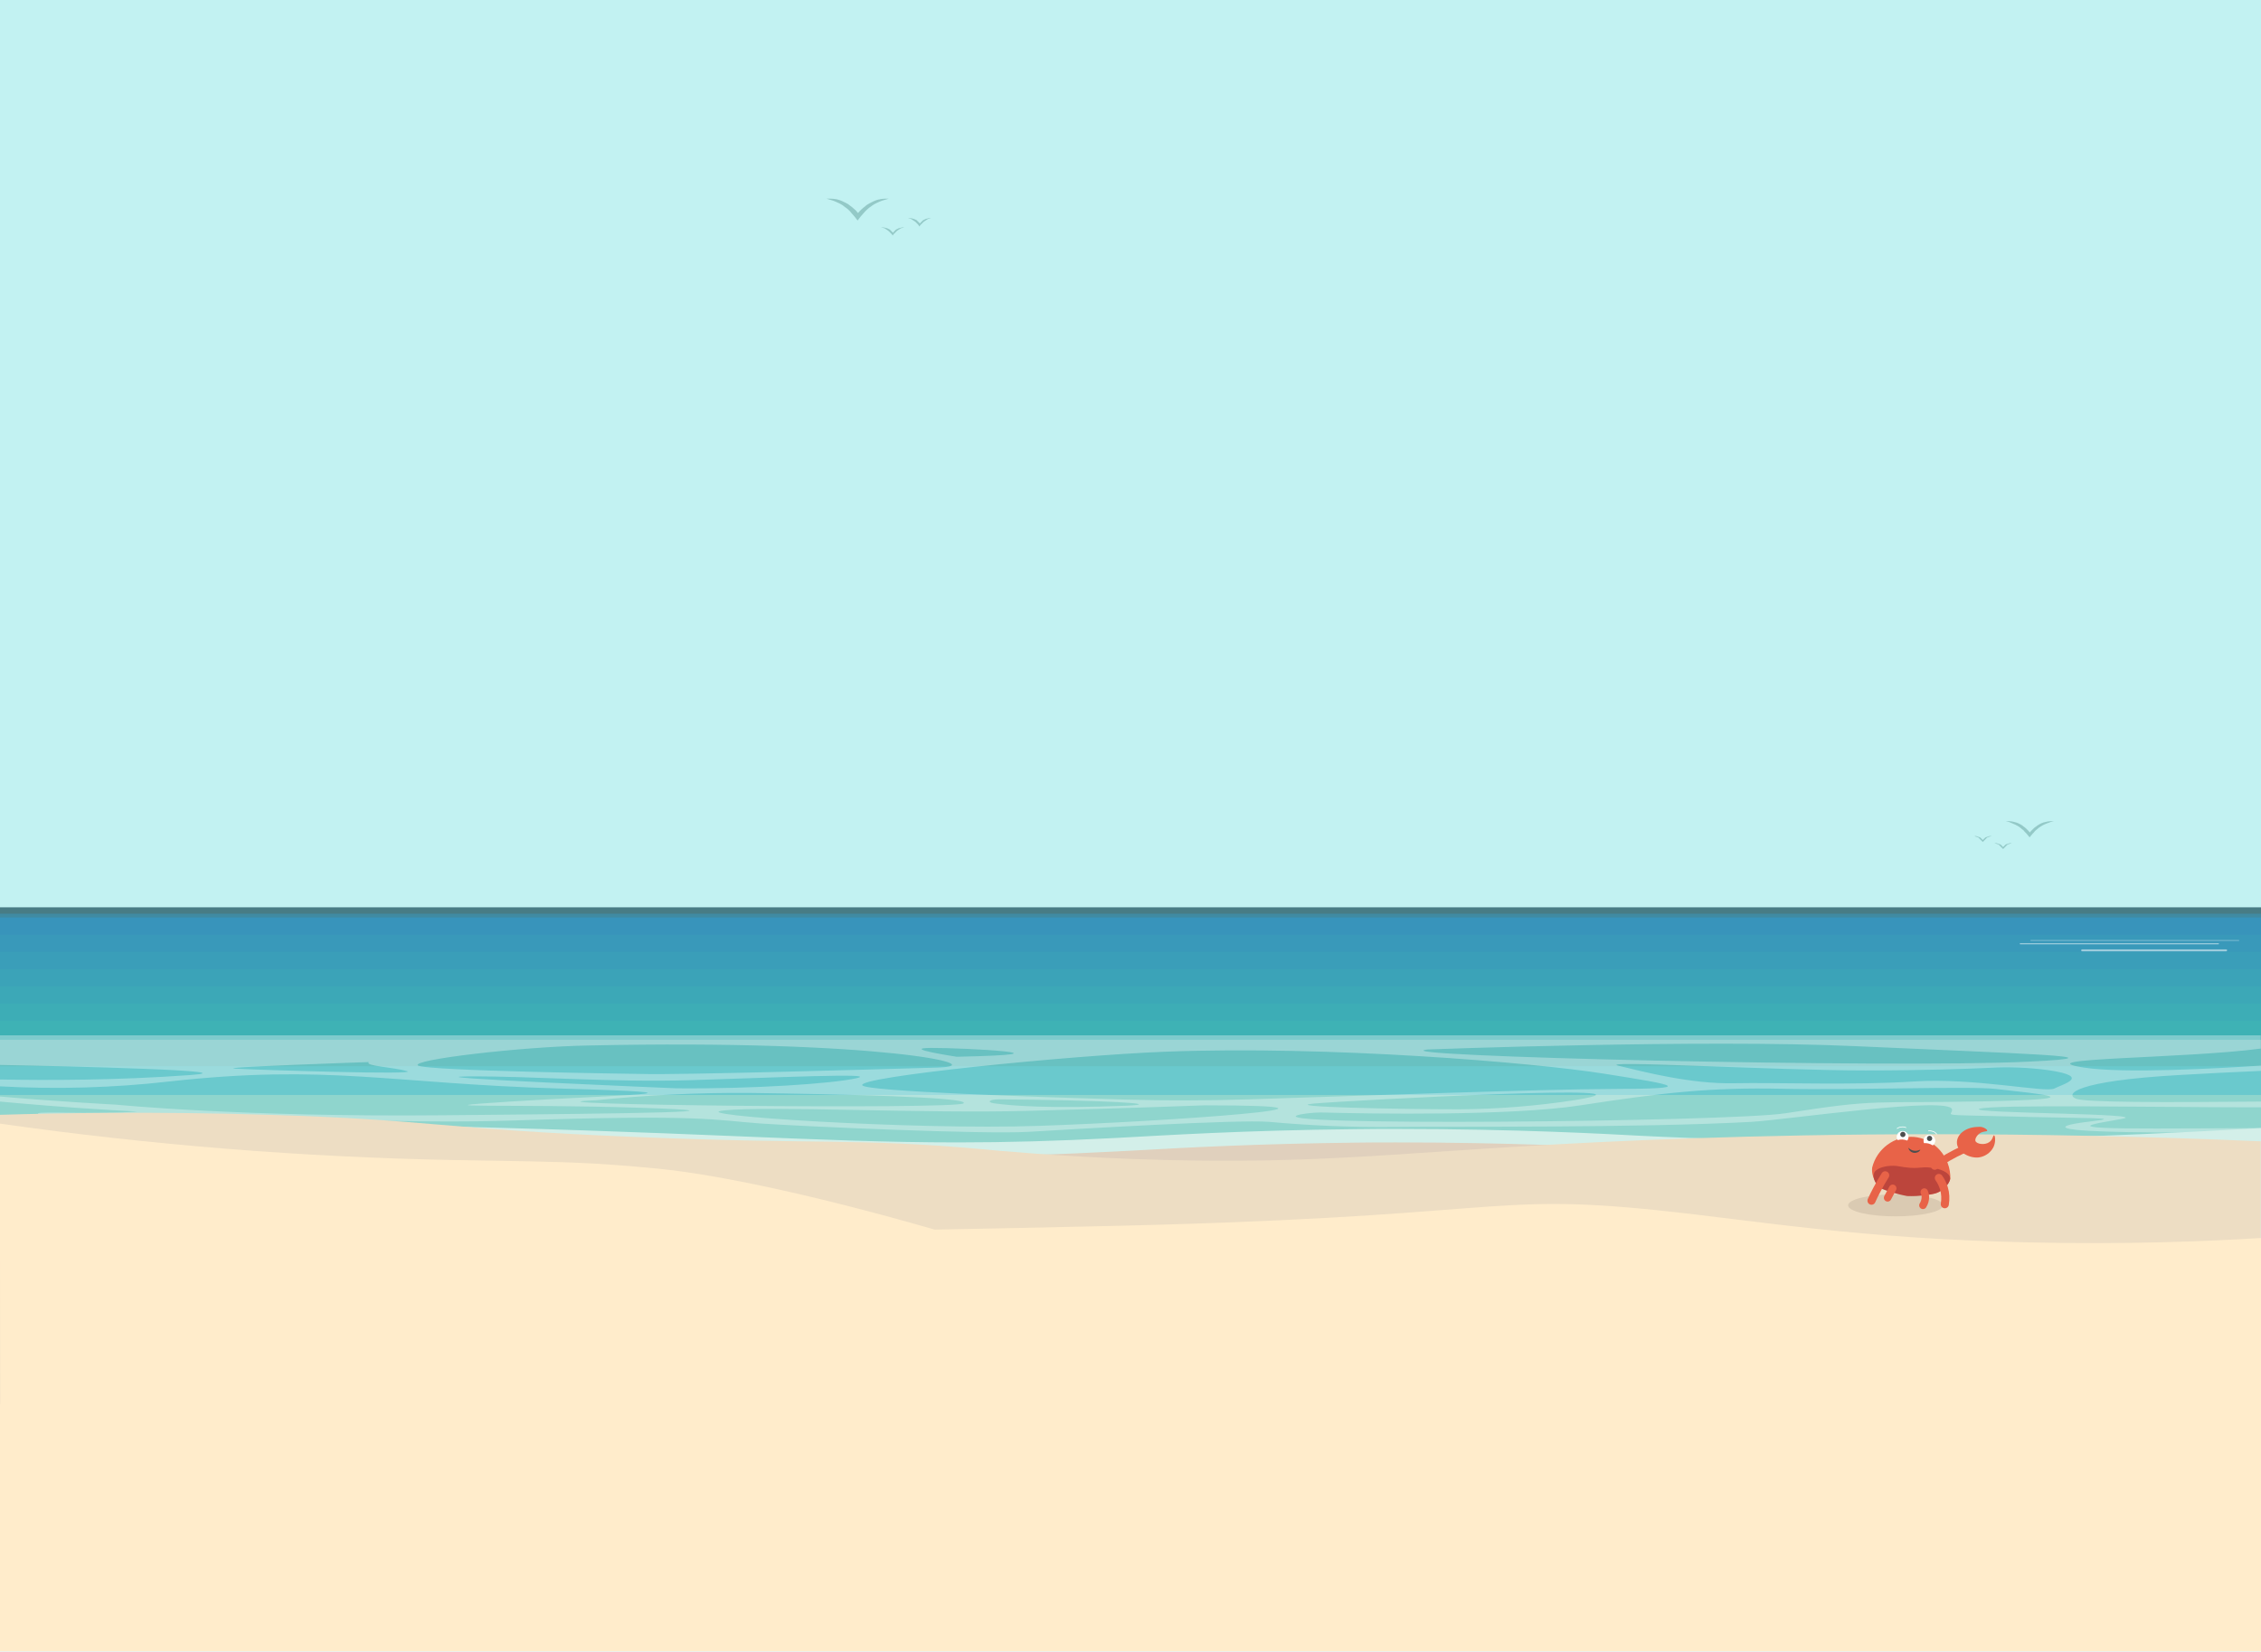
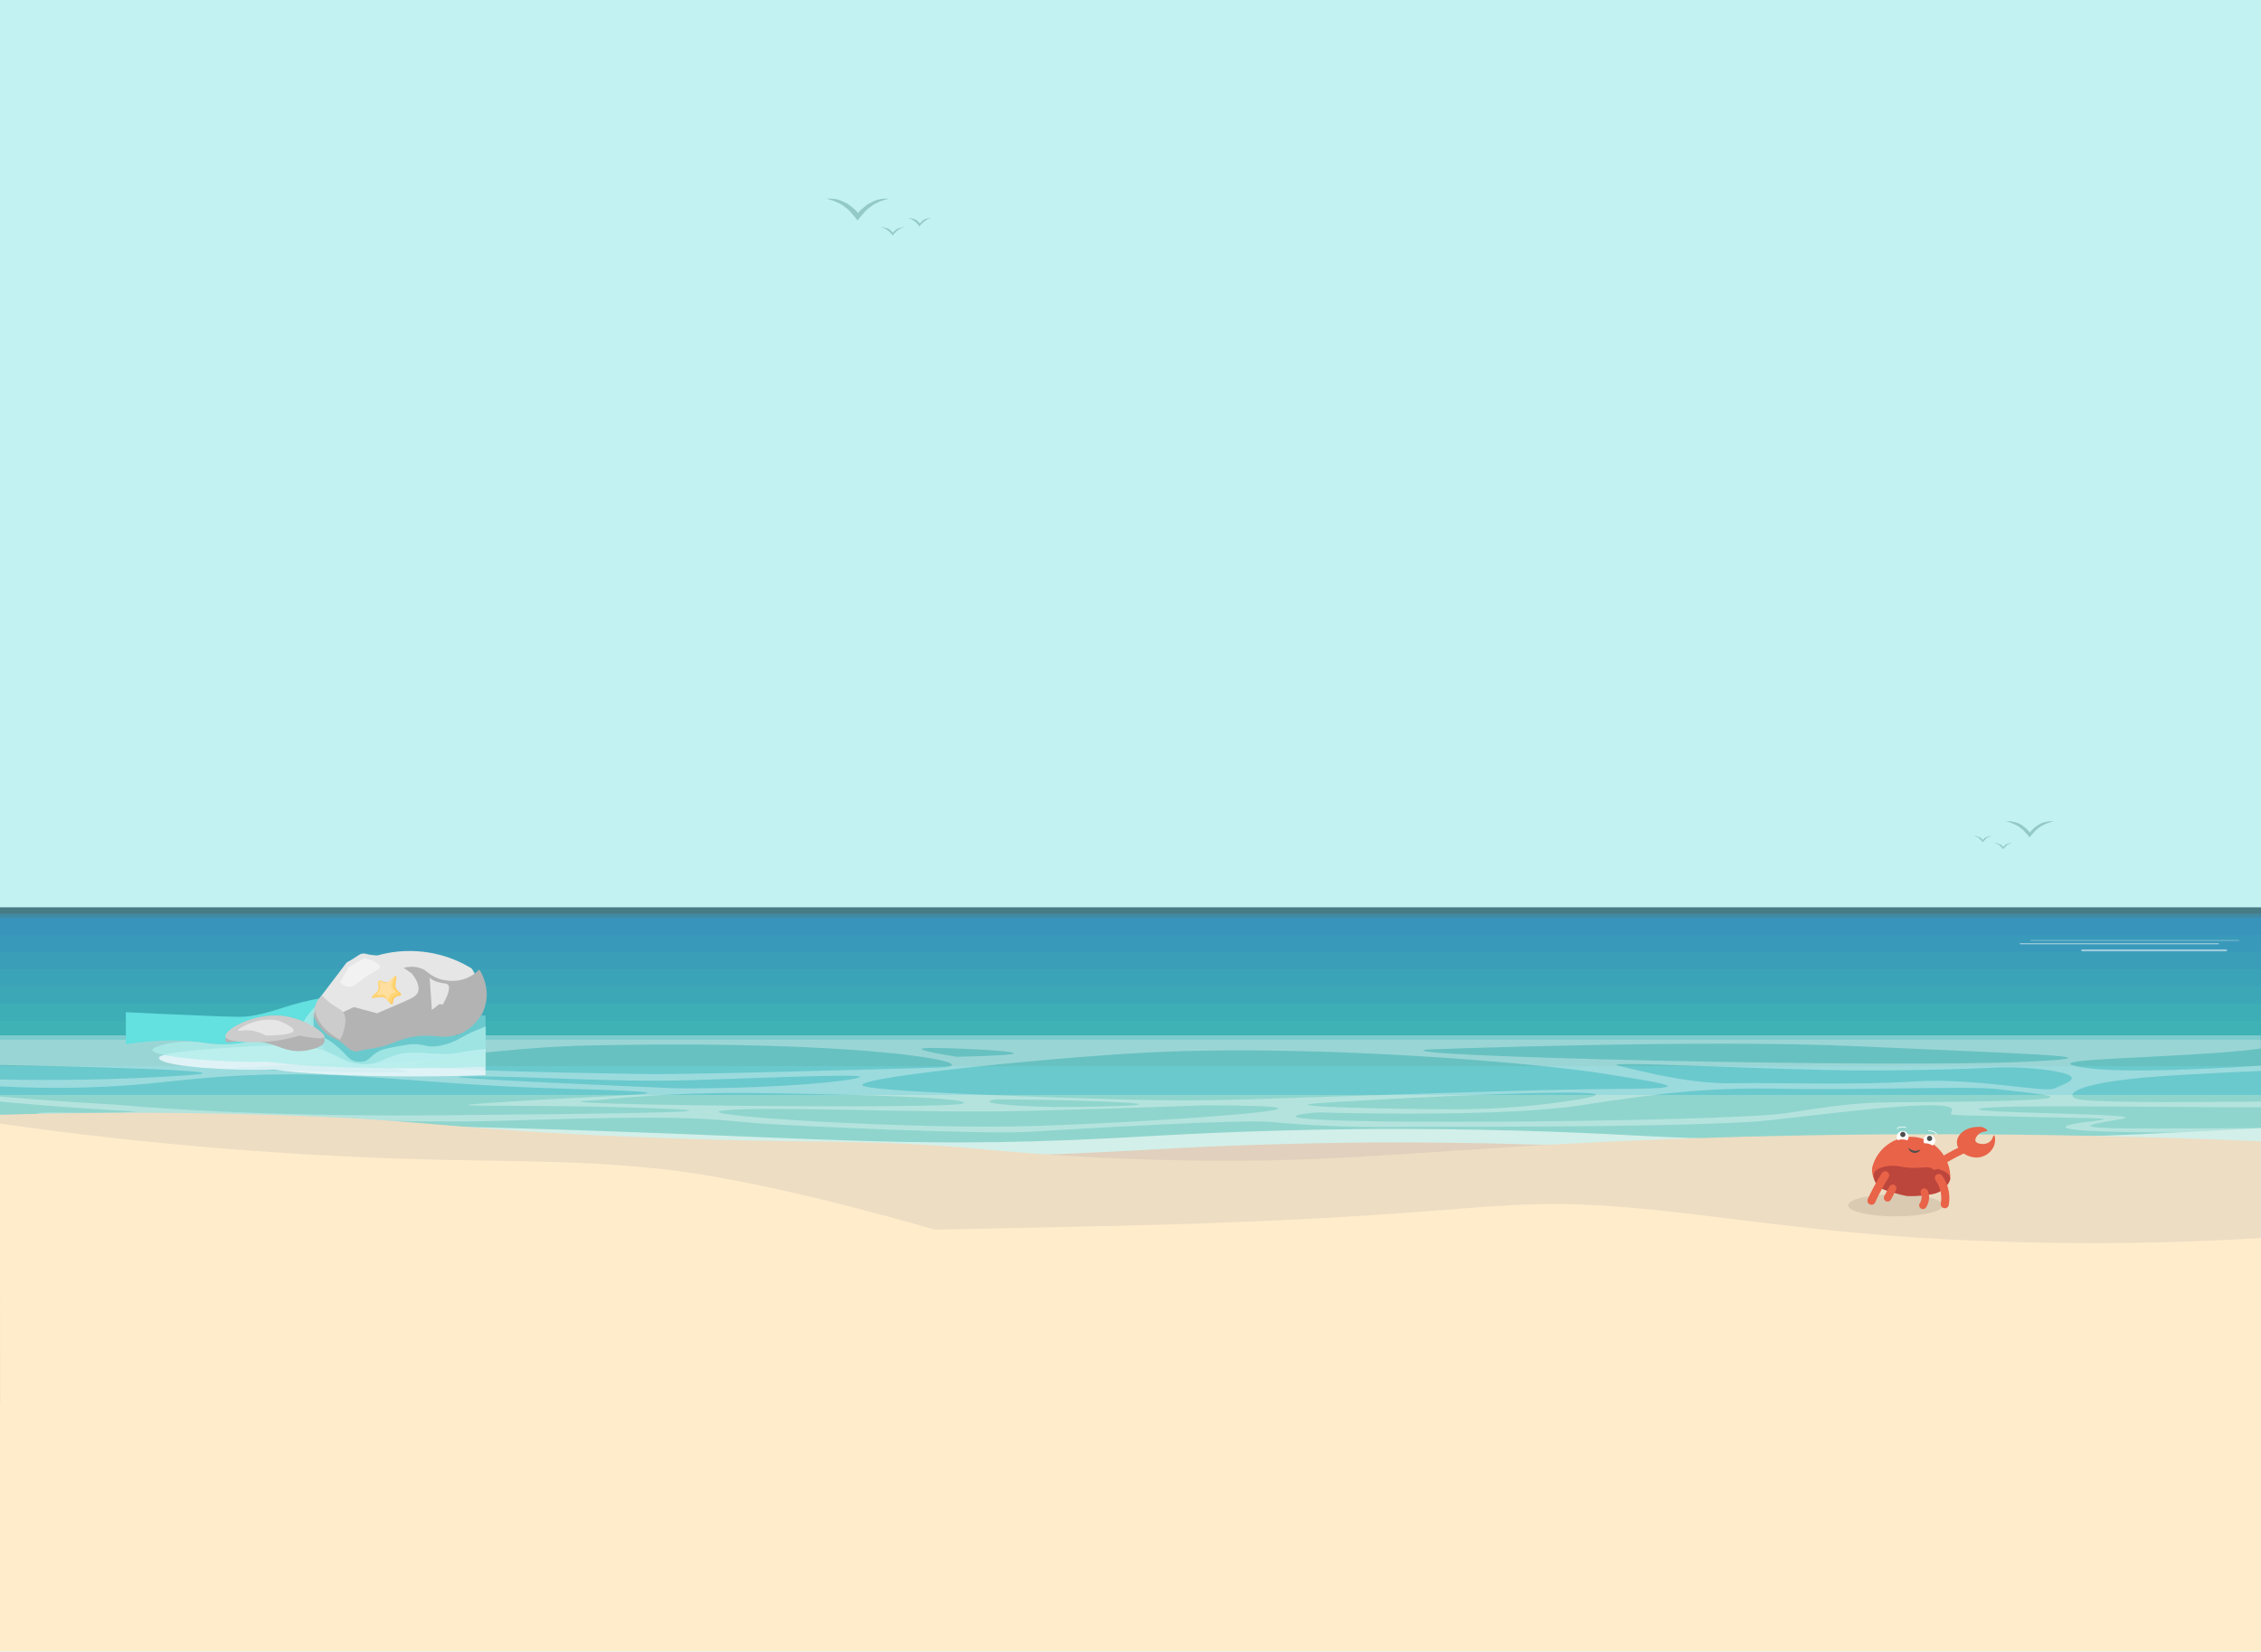
<svg xmlns="http://www.w3.org/2000/svg" version="1.1" id="Layer_1" x="0px" y="0px" viewBox="0 0 1024 748" style="enable-background:new 0 0 1024 748;" xml:space="preserve">
  <style type="text/css">
	.st0{fill:#C2F2F2;}
	.st1{fill:#93C9C7;}
	.st2{display:none;fill:none;stroke:#FFFFFF;stroke-miterlimit:10;}
	.st3{fill:#68C1C1;}
	.st4{fill:#487C85;}
	.st5{fill:#408BA2;}
	.st6{fill:#3894BB;}
	.st7{fill:#3999BA;}
	.st8{fill:#3A9EB9;}
	.st9{fill:#3BA3B8;}
	.st10{fill:#3CA8B7;}
	.st11{fill:#3DADB6;}
	.st12{fill:#3EB2B5;}
	
		.st13{opacity:0.5;fill:none;stroke:#FFFFFF;stroke-width:0.27;stroke-linecap:round;stroke-miterlimit:10;enable-background:new    ;}
	
		.st14{opacity:0.5;fill:none;stroke:#FFFFFF;stroke-width:0.526;stroke-linecap:round;stroke-miterlimit:10;enable-background:new    ;}
	
		.st15{opacity:0.5;fill:none;stroke:#FFFFFF;stroke-width:0.904;stroke-linecap:round;stroke-miterlimit:10;enable-background:new    ;}
	.st16{fill:#6AC9CD;}
	.st17{fill:#8FD5CD;}
	.st18{opacity:0.33;fill:#FFFFFF;enable-background:new    ;}
	.st19{fill:#E0D0BD;}
	.st20{fill:#D3EFE9;}
	.st21{fill:#EDDDC3;}
	.st22{fill:#FFECCB;}
	.st23{fill:#DACAB2;}
	.st24{fill:#E86348;}
	.st25{fill:#BC453C;}
	.st26{fill:none;stroke:#E86348;stroke-width:3.668;stroke-linecap:round;stroke-miterlimit:10;}
	.st27{fill:none;stroke:#E86348;stroke-width:3.403;stroke-linecap:round;stroke-miterlimit:10;}
	.st28{fill:#FFFFFF;stroke:#FFFFFF;stroke-width:0.306;stroke-miterlimit:10;}
	.st29{fill:#4D4E4E;}
	.st30{fill:none;stroke:#FFFFFF;stroke-width:0.306;stroke-linecap:round;stroke-miterlimit:10;}
+ 	.st31{fill:#63E0E0;}
+ 	.st32{fill:#E6E6E6;}
+ 	.st33{fill:#B3B3B3;}
+ 	.st34{opacity:0.8;fill:#F0F9FC;enable-background:new    ;}
+ 	.st35{opacity:0.75;fill:#AEEDEB;enable-background:new    ;}
+ 	.st36{fill:#CCCCCC;}
+ 	.st37{fill:#F2F2F2;}
+ 	.st38{fill:#FFC95F;}
+ 	.st39{fill:#FFD576;}
+ 	.st40{fill:#FFDF9F;}
</style>
  <g id="bg">
    <rect id="sky" class="st0" width="1024" height="748" />
    <g id="birds">
      <path class="st1" d="M401.9,90h-1c-0.7,0-1.4,0.1-2.1,0.2c-0.3,0.1-0.7,0.2-1,0.2l-1,0.3l-1,0.4c-0.3,0.2-0.7,0.3-1,0.5    s-0.7,0.3-1,0.5s-0.7,0.4-1,0.6s-0.6,0.4-0.9,0.7c-0.3,0.2-0.6,0.5-0.9,0.7c-0.3,0.3-0.6,0.5-0.9,0.8s-0.5,0.5-0.8,0.8l-0.7,0.8    l-0.7-0.8c-0.2-0.3-0.5-0.6-0.8-0.8s-0.5-0.5-0.9-0.8c-0.3-0.3-0.6-0.5-0.9-0.7c-0.3-0.3-0.6-0.4-0.9-0.7s-0.6-0.4-1-0.6    c-0.3-0.2-0.7-0.4-1-0.5c-0.3-0.2-0.7-0.3-1-0.5l-1-0.4l-1-0.3c-0.3-0.1-0.7-0.2-1-0.2c-0.7-0.1-1.4-0.2-2.1-0.2h-1    c-0.4,0-0.7,0-1,0l1,0.3l1,0.3l1,0.3l1,0.4l0.9,0.4l0.9,0.4l0.9,0.5c0.3,0.2,0.6,0.3,0.9,0.6l0.8,0.6c0.3,0.2,0.5,0.4,0.8,0.6    s0.6,0.4,0.8,0.7c0.3,0.2,0.5,0.4,0.7,0.7c0.2,0.2,0.5,0.5,0.7,0.8s0.5,0.5,0.7,0.8l0.7,0.8l0.7,0.9l0.6,0.8l0,0l0,0l0,0l0,0l0,0    l0,0l0.6-0.8l0.7-0.9l0.7-0.8c0.2-0.3,0.5-0.5,0.7-0.8s0.5-0.5,0.7-0.8c0.2-0.2,0.5-0.5,0.7-0.7s0.5-0.4,0.8-0.7s0.5-0.4,0.8-0.6    s0.5-0.4,0.8-0.6s0.6-0.4,0.9-0.6l0.9-0.5l0.9-0.4c0.3-0.1,0.6-0.3,0.9-0.4l1-0.4l1-0.3l1-0.3c0.4-0.1,0.6-0.2,1-0.3    C402.6,90,402.3,90,401.9,90z" />
      <path class="st1" d="M409.4,103H409c-0.3,0-0.5,0-0.8,0.1c-0.1,0-0.2,0.1-0.4,0.1l-0.4,0.1l-0.4,0.1l-0.4,0.2    c-0.1,0.1-0.2,0.1-0.4,0.2l-0.4,0.2c-0.1,0.1-0.2,0.2-0.3,0.3s-0.2,0.2-0.3,0.3s-0.2,0.2-0.3,0.3c-0.1,0.1-0.2,0.2-0.3,0.3    l-0.2,0.3l-0.2-0.3c-0.1-0.1-0.2-0.2-0.3-0.3s-0.2-0.2-0.3-0.3s-0.2-0.2-0.3-0.3s-0.2-0.2-0.3-0.3l-0.4-0.2    c-0.1-0.1-0.2-0.1-0.4-0.2l-0.4-0.2l-0.4-0.1l-0.4-0.1l-0.4-0.1c-0.3,0-0.5-0.1-0.8-0.1h-0.4H399l0.4,0.1l0.4,0.1l0.4,0.1l0.4,0.1    l0.3,0.2l0.3,0.2l0.3,0.2c0.1,0.1,0.2,0.1,0.3,0.2l0.3,0.2c0.1,0.1,0.2,0.2,0.3,0.2l0.3,0.3c0.1,0.1,0.2,0.2,0.3,0.3    s0.2,0.2,0.3,0.3s0.2,0.2,0.3,0.3l0.3,0.3l0.2,0.3l0.2,0.3l0,0l0,0l0,0l0.2-0.3l0.2-0.3l0.3-0.3c0.1-0.1,0.2-0.2,0.3-0.3    s0.2-0.2,0.3-0.3s0.2-0.2,0.3-0.3c0.1-0.1,0.2-0.2,0.3-0.3c0.1-0.1,0.2-0.2,0.3-0.2l0.3-0.2c0.1-0.1,0.2-0.2,0.3-0.2l0.3-0.2    l0.3-0.2l0.3-0.2l0.4-0.1l0.4-0.1l0.4-0.1l0.4-0.1H409.4z" />
      <path class="st1" d="M421.5,98.8h-0.4c-0.3,0-0.5,0-0.8,0.1L420,99l-0.4,0.1l-0.4,0.1l-0.4,0.2c-0.1,0.1-0.2,0.1-0.4,0.2l-0.4,0.2    c-0.1,0.1-0.2,0.2-0.3,0.3s-0.2,0.2-0.3,0.3s-0.2,0.2-0.3,0.3s-0.2,0.2-0.3,0.3l-0.2,0.3l-0.2-0.3c-0.1-0.1-0.2-0.2-0.3-0.3    c-0.1-0.1-0.2-0.2-0.3-0.3c-0.1-0.1-0.2-0.2-0.3-0.3l-0.3-0.3c-0.1-0.1-0.2-0.2-0.4-0.2c-0.1-0.1-0.2-0.1-0.4-0.2l-0.4-0.2    l-0.4-0.1l-0.4-0.1c-0.1,0-0.2-0.1-0.4-0.1c-0.3,0-0.5-0.1-0.8-0.1h-0.4h-0.4l0.4,0.1L412,99l0.4,0.1l0.4,0.2l0.3,0.2l0.3,0.2    l0.3,0.2c0.1,0.1,0.2,0.1,0.3,0.2l0.3,0.2l0.3,0.2c0.1,0.1,0.2,0.2,0.3,0.3c0.1,0.1,0.2,0.2,0.3,0.3l0.3,0.3    c0.1,0.1,0.2,0.2,0.3,0.3l0.2,0.3l0.2,0.3l0.2,0.3l0,0l0,0l0,0l0.2-0.3l0.2-0.3l0.3-0.3l0.3-0.3c0.1-0.1,0.2-0.2,0.3-0.3    s0.2-0.2,0.3-0.3l0.3-0.3l0.3-0.2l0.3-0.2c0.1-0.1,0.2-0.1,0.3-0.2l0.3-0.2l0.3-0.2l0.3-0.2l0.4-0.2l0.4-0.1l0.4-0.1l0.4-0.1    H421.5z" />
    </g>
    <g id="birds-2">
      <path class="st1" d="M909.2,372h0.8c0.5,0,1.1,0.1,1.6,0.2c0.2,0,0.5,0.1,0.8,0.2l0.8,0.2l0.8,0.3l0.8,0.4    c0.2,0.1,0.5,0.2,0.7,0.4c0.3,0.1,0.5,0.3,0.7,0.5s0.5,0.3,0.7,0.5s0.5,0.4,0.7,0.6s0.4,0.4,0.6,0.6c0.2,0.2,0.4,0.4,0.6,0.6    l0.5,0.6l0.5-0.6c0.2-0.2,0.4-0.4,0.6-0.6c0.2-0.2,0.4-0.4,0.6-0.6c0.2-0.2,0.4-0.4,0.7-0.6s0.5-0.3,0.7-0.5s0.5-0.3,0.7-0.5    c0.2-0.1,0.5-0.3,0.7-0.4l0.8-0.4l0.8-0.3l0.8-0.2c0.2,0,0.5-0.1,0.8-0.2c0.5-0.1,1.1-0.2,1.6-0.2h0.8c0.3,0,0.5,0,0.8,0l-0.8,0.2    l-0.8,0.2l-0.7,0.3L927,373l-0.7,0.3l-0.7,0.3l-0.7,0.4c-0.2,0.1-0.4,0.3-0.7,0.4c-0.2,0.2-0.4,0.3-0.6,0.4s-0.4,0.3-0.6,0.5    s-0.4,0.3-0.6,0.5c-0.2,0.2-0.4,0.3-0.6,0.5c-0.2,0.2-0.4,0.4-0.5,0.6s-0.4,0.4-0.6,0.6l-0.5,0.6l-0.5,0.6l-0.5,0.6v0.1l0,0l0,0    v-0.1l-0.5-0.6l-0.5-0.6l-0.5-0.6c-0.2-0.2-0.4-0.4-0.6-0.6s-0.4-0.4-0.5-0.6c-0.2-0.2-0.4-0.4-0.6-0.5c-0.2-0.2-0.4-0.3-0.6-0.5    s-0.4-0.3-0.6-0.5s-0.4-0.3-0.6-0.4c-0.2-0.2-0.4-0.3-0.7-0.4l-0.7-0.4l-0.7-0.3l-0.7-0.3l-0.7-0.3l-0.7-0.3l-0.8-0.2l-0.8-0.2    C908.7,372,908.9,372,909.2,372z" />
      <path class="st1" d="M903.5,381.9h0.3c0.2,0,0.4,0,0.6,0.1l0.3,0.1l0.3,0.1l0.3,0.1l0.3,0.1l0.3,0.1l0.3,0.2    c0.1,0.1,0.2,0.1,0.2,0.2c0.1,0.1,0.2,0.1,0.2,0.2c0.1,0.1,0.2,0.1,0.2,0.2l0.2,0.2l0.2,0.2l0.2-0.2c0.1-0.1,0.1-0.1,0.2-0.2    l0.2-0.2l0.2-0.2l0.2-0.2c0.1-0.1,0.2-0.1,0.3-0.2s0.2-0.1,0.3-0.1l0.3-0.1l0.3-0.1l0.3-0.1l0.3-0.1c0.2,0,0.4-0.1,0.6-0.1h0.6    l-0.3,0.1l-0.3,0.1l-0.3,0.1l-0.3,0.1l-0.3,0.1l-0.3,0.1l-0.2,0.1l-0.2,0.2l-0.2,0.2c-0.1,0.1-0.2,0.1-0.2,0.2    c-0.1,0.1-0.2,0.1-0.2,0.2c-0.1,0.1-0.1,0.1-0.2,0.2c-0.1,0.1-0.1,0.1-0.2,0.2s-0.1,0.1-0.2,0.2l-0.2,0.2l-0.2,0.2l-0.2,0.2l0,0    l0,0l0,0l-0.2-0.2l-0.2-0.2l-0.2-0.2c-0.1-0.1-0.1-0.1-0.2-0.2c-0.1-0.1-0.1-0.1-0.2-0.2l-0.2-0.2l-0.2-0.2    c-0.1-0.1-0.1-0.1-0.2-0.2l-0.2-0.2l-0.2-0.2l-0.2-0.1l-0.3-0.1l-0.3-0.1l-0.3-0.1l-0.3-0.1l-0.3-0.1l-0.3-0.1H903.5z" />
      <path class="st1" d="M894.3,378.7h0.3c0.2,0,0.4,0,0.6,0.1l0.3,0.1l0.3,0.1l0.3,0.1l0.3,0.1l0.3,0.1l0.3,0.2l0.2,0.2    c0.1,0.1,0.2,0.1,0.2,0.2l0.2,0.2l0.2,0.2l0.2,0.2l0.2-0.2c0.1-0.1,0.1-0.2,0.2-0.2l0.2-0.2c0.1-0.1,0.2-0.1,0.2-0.2    c0.1-0.1,0.2-0.1,0.2-0.2l0.3-0.2l0.3-0.1l0.3-0.1l0.3-0.1l0.3-0.1l0.3-0.1c0.2,0,0.4-0.1,0.6-0.1h0.3h0.3l-0.3,0.1l-0.3,0.1    l-0.3,0.1l-0.3,0.1l-0.3,0.1l-0.3,0.1l-0.2,0.1l-0.2,0.2c-0.1,0.1-0.2,0.1-0.2,0.2c-0.1,0.1-0.2,0.1-0.2,0.2    c-0.1,0.1-0.2,0.1-0.2,0.2c-0.1,0.1-0.1,0.1-0.2,0.2c-0.1,0.1-0.1,0.1-0.2,0.2l-0.2,0.2l-0.2,0.2l-0.2,0.2l-0.2,0.2l0,0l-0.2-0.2    l-0.2-0.2l-0.2-0.2c-0.1-0.1-0.1-0.1-0.2-0.2l-0.2-0.2l-0.2-0.2l-0.2-0.2l-0.2-0.2c-0.1-0.1-0.2-0.1-0.2-0.2l-0.2-0.2l-0.2-0.1    l-0.3-0.1l-0.3-0.1l-0.3-0.1l-0.3-0.1L894.3,378.7H894H894.3z" />
    </g>
    <line id="promptLine" class="st2" x1="260.5" y1="247.5" x2="855.5" y2="247.5" />
  </g>
  <g id="bg-2">
    <g>
      <g id="oceanBg_2_">
        <rect id="frontColor_2_" y="471" class="st3" width="1024" height="68" />
        <g id="lowtide_2_">
          <rect y="411" class="st4" width="1024" height="5" />
          <rect y="413.9" class="st5" width="1024" height="12.1" />
        </g>
        <g id="lerp_2_">
          <rect y="415.6" class="st6" width="1024" height="11.2" />
          <rect y="423.4" class="st7" width="1024" height="11.2" />
          <rect y="431.2" class="st8" width="1024" height="11.2" />
          <rect y="439" class="st9" width="1024" height="11.2" />
          <rect y="446.8" class="st10" width="1024" height="11.2" />
          <rect y="454.6" class="st11" width="1024" height="11.2" />
          <rect y="462.4" class="st12" width="1024" height="11.2" />
        </g>
        <g id="highlights_2_">
          <line class="st13" x1="919.7" y1="426" x2="1014" y2="426" />
          <line class="st14" x1="915" y1="427.5" x2="1004.7" y2="427.5" />
          <line class="st15" x1="943" y1="430.5" x2="1008.2" y2="430.5" />
        </g>
      </g>
      <rect id="frontColor-2_2_" y="471" class="st3" width="1024" height="68" />
      <rect id="mid-ocean" y="483" class="st16" width="1024" height="75" />
      <rect id="front-ocean" y="496" class="st17" width="1024" height="62" />
      <path id="foam" class="st18" d="M943.8,483.6c17.9,2.8,60.6,0.4,80.2-0.9v2.4c-13.2,0.6-26,1.2-37.5,1.9    c-46.9,2.7-51.3,8.7-46.3,10.7c4.1,1.7,38.6,1.7,83.9,1.3v2.6h-6.6c-37.1,0-116.1-1.4-121.1,0.7s78.4,2,64.8,4.5    s-30.3,4.5,15.4,4.4c12.4,0,29.4-0.1,47.4-0.2v1.5c-32.4,0.9-71.9,0.6-83.7-0.7c-9.1-1-4.9-2.5,7.3-3.9c15.4-1.8-4.4-1.2-39.4-2.2    c-30.7-0.8-24.1-0.1-24.1-3c0-6.5-75.2,4.6-91,5.5c-51.6,2.8-137,2-161.9,2.3c-18.8,0.2-37.6-0.6-56.3-2.3    c-13.9-1.2-88.5,3.3-109,4.5c-20.5,1.2-101.4-2.4-121.9-3.8c-20.5-1.5-25.4-4.2-112.6-1.3c-28.2,0.9-49.2,0.1-78-0.1    c-20.2-0.1-39.9-1-65.7-2.4c-4,0.8-18.8,0.5-42,0.5c-26.8,0.1-7.6,0.8-1.2,3.8c5,2.3-29.4,0.9-44.4,0.2v-2.2l12.8,0.6    c21.2,1.1,17.6,0.4,7.4-2.3s6-1.4,26.1-1.6c7.1,0,12.2-0.3,15.8-0.6L51,502.9c-23.2-1.4-40-2.9-51-3.9v-2.3    c24.3,2.2,52.6,3.7,52.6,3.7s57.4,5.7,148.2,4.8c90.8-0.8,144.5-1.6,88.9-3.4s-106.9,0.3-58.7-2.8c48.2-3.1,100.1-3.7,22.9-5.9    s-105-11.2-177.3-3.2c-25.4,2.9-51.1,3.6-76.7,2.2V489c21.5,0.4,53,0.4,86.1-2c28.1-2-53.7-4-86.1-4.6V469h1024v6    C989.3,479.6,915.7,479.2,943.8,483.6z M646.6,475.4c-25.5,3,209.6,8.6,272.5,5.5c47-2.3-7-3.7-78.7-7    C770.4,470.7,646.6,475.4,646.6,475.4L646.6,475.4z M726.7,486.4c-32.9-5.2-125.4-12.8-198.6-10c-44.3,1.7-141.2,11.5-137.5,15.3    c2.7,2.7,77.1,5.2,119,6.4c18.5,0.5,37.2,0.5,55.7-0.1c53.6-1.7,132.6-4.6,165.1-4.7C768.4,493.2,759.6,491.6,726.7,486.4    L726.7,486.4z M595,499.9c-15.6,1.5,38.5,2.6,65.8,2.6c17.6-0.1,35.2-1.5,52.7-4.2C761.3,490.5,610.6,498.5,595,499.9z M452.5,498    c-4.2,0-5.9,1.2-2.3,1.8c8.5,1.2,25.7,2.4,59.3,1.1C530.1,500,497.6,498.3,452.5,498z M433.3,478.7c57.9-1.2,2.4-4.1-11.7-4    C407.5,474.8,433.3,478.7,433.3,478.7z M184.3,485.2c-6.2-1.8-19.4-2.3-17.2-4.1c0,0-71.3,2.4-60.3,3S190.5,487,184.3,485.2z     M291.1,486.5c15.1,0.5,106.7-2.1,133.3-2.9c26.6-0.8-25.1-12.9-158.2-10c-30.9,0.6-79.6,6.4-77,9    C191.8,485.2,291.1,486.5,291.1,486.5z M306.5,493c34.7,0.3,70.6-2.1,81.5-4.6s-38.5-0.2-75,0.9c-36.2,1.1-72-1.9-100.9-1.7    C183.2,487.9,306.5,493,306.5,493z M270.1,498.4c-48.6,1.9,163,4.3,166.3,1.4s-58.8-4.2-96.4-4.7    C316.7,494.9,293.3,496,270.1,498.4L270.1,498.4z M545.4,500.7c0,0-33.4,1.3-79.7,2.5c-46.3,1.3-117.3-2.3-137.7-0.2    s85.8,9,142.6,7C527.5,508.1,633.1,500.7,545.4,500.7z M898.7,498.9c51.5-1.1,25.1-3.3,5.4-5.6c-11.9-1.4-64.6,0.6-97-0.1    s-54.2,1.8-91.3,7.5c-31.5,4.9-96.2,3.8-114.8,3.3c-4-0.2-8,0.1-11.9,0.8c-26.9,5.6,194.3,3.4,219.5-0.5    C851.3,497.6,846.8,499.9,898.7,498.9L898.7,498.9z M930.4,493.1c3.8-2,17-5.4-2.5-8.3c-8.8-1.2-17.7-1.6-26.6-1.1    c-10.7,0.5-30.1,1.2-56.5,1.2c-41.4,0-122.8-4.8-111.7-2.1c11.2,2.7,32.7,8.3,52.2,7.9s54.1,1,81.4-0.8S926.3,495.1,930.4,493.1    L930.4,493.1z" />
      <g id="beach_2_">
        <g id="beachBg_2_">
          <g>
            <path class="st19" d="M1021,568.5v-54.3c-65.8,3.8-126.7,5.6-180.9,5.6c-34.6,0-67.3-0.8-97.2-2.3l-3.2-0.2       c-16.7-0.9-55.7-2.9-107.3-2.9c-6.1,0-12.2,0-18.2,0.1c-44.5,0.4-76.2,2.2-99.3,3.5l-9.6,0.5c-25.8,1.4-48.4,2-71.4,2       c-31.6,0-61.4-1.2-99.1-2.8c-39.6-1.6-89-3.6-159.2-5c-45.4-0.9-92-1.3-138.3-1.3c-11.3,0-22.8,0-34.1,0.1v57H1021z" />
            <path class="st20" d="M37.1,508.4v6c-10.3,0-20.7,0.1-31.1,0.1v51h1012v-48.1c-64.7,3.6-124.5,5.5-177.9,5.5       c-34.7,0-67.5-0.8-97.4-2.3l-3.2-0.2c-16.7-0.9-55.6-2.9-107.2-2.9c-6,0-12.2,0-18.2,0.1c-44.5,0.5-76.1,2.2-99.2,3.5l-9.6,0.5       c-25.8,1.4-48.6,2-71.6,2c-31.6,0-61.5-1.2-99.3-2.8c-39.6-1.6-89-3.6-159.1-5c-45.4-0.9-91.9-1.3-138.2-1.3L37.1,508.4        M37.1,508.4c57.4,0,104.7,0.7,138.4,1.3c137,2.7,193.6,7.8,258.3,7.8c21.7,0,44.4-0.6,71.3-2c22.6-1.2,57.6-3.5,109-4       c6.3-0.1,12.4-0.1,18.3-0.1c55.2,0,95.4,2.3,110.7,3.1c25.8,1.3,57.7,2.3,97.1,2.3c48.9,0,109.4-1.5,183.9-5.8v60.5H0v-63       C12.8,508.5,25.2,508.4,37.1,508.4L37.1,508.4z" />
          </g>
          <path class="st21" d="M0,505c26.8-0.8,69.5-1.6,122,0c73.1,2.2,77.4,6.4,165,10c84.1,3.5,101.1,0.5,156.9,5.5      c9.7,0.9,34.6,3.2,68.6,4.5c97.2,3.5,127.8-5.1,255.2-9.4c59-2,147.1-3.3,256.2,1.4v142H0V505z" />
        </g>
        <g id="beachFg_2_">
          <path class="st22" d="M1024,560.8V748H0V636h0.1L0,566.5l0,0V509c68.3,9.7,137.1,15.2,206,16.5c26,0.5,43.1,0.5,63.3,1.6      c0,0,15,0.9,28.8,2.3c26.4,2.6,70.8,11.9,125.2,27.6c20.6-0.4,43.3-0.8,68.5-1.4c190.6-3.9,180-15.6,259.5-7.3      c44.9,4.7,89.7,12.8,167.8,14.5C963.5,563.8,999.9,562.3,1024,560.8z" />
        </g>
      </g>
      <ellipse id="shadow" class="st23" cx="858.5" cy="546" rx="21.5" ry="5" />
      <g id="crab">
        <g>
          <path class="st24" d="M878.3,539.9c-1.5,0.8-3,1-6,1.3c-2.8,0.4-5.7,0.4-8.5,0c-2.8-0.5-5.5-1.3-8.1-2.4c-3-1.1-4.5-1.7-5.5-2.7      c-1.8-2-2.6-4.6-2.3-7.2c2.1-8.5,10-14.4,18.8-13.9c9.3,0.7,16.9,9.1,16.6,19.1C882.5,536.5,880.7,538.6,878.3,539.9z" />
          <path class="st25" d="M878.8,539.5c-1.9,1.2-3.6,1.5-6.8,1.9c-2.8,0.4-5.5,0.5-8.3,0.4c-3.1-0.6-5.7-1.3-7.6-1.9      c-3.8-1.2-4.8-1.8-5.5-2.6c-1.3-1.4-2.7-4-1.8-6c0.1-0.1,0.1-0.3,0.2-0.4c1.7-2.3,5.8-2.7,7.4-2.8c3.8-0.1,4.3,0.6,8.7,0.9      c5.1,0.3,5.3-0.6,9.9,0c1.7,0.2,6.5,1.1,8,3.8c0.1,0.1,0.1,0.2,0.1,0.4C883.7,535.5,880.7,538.3,878.8,539.5z" />
        </g>
        <path class="st26" d="M880.8,545.5c0.4-2.4,0.3-4.9-0.4-7.2c-0.5-1.7-1.3-3.3-2.3-4.7" />
        <path class="st26" d="M847.6,543.9c0.7-1.6,1.5-3.2,2.4-4.9c1.3-2.4,2.5-4.6,3.8-6.6" />
        <path class="st27" d="M870.9,546c0.7-1.1,1.1-2.4,1.1-3.8c0-0.7-0.2-1.5-0.5-2.2" />
        <path class="st27" d="M854.9,542.6l2.3-4.3" />
        <g>
          <circle class="st28" cx="861.7" cy="515" r="2.5" />
          <circle class="st29" cx="861.8" cy="513.9" r="1.2" />
-           <ellipse transform="matrix(5.703963e-02 -0.9984 0.9984 5.703963e-02 295.8896 1348.086)" class="st24" cx="861.6" cy="517.4" rx="1.2" ry="2.8" />
+           <ellipse transform="matrix(5.703012e-02 -0.9984 0.9984 5.703012e-02 296.2072 1348.255)" class="st24" cx="861.8" cy="517.3" rx="1.2" ry="2.8" />
          <path id="L_brow_2_" class="st30" d="M863.2,510.8c-0.6-0.3-1.3-0.4-2-0.3c-0.7,0-1.4,0.3-2,0.7" />
        </g>
        <g>
          <path id="L_brow-2_2_" class="st30" d="M873.4,512.3c0.7-0.1,1.4,0,2,0.2c0.7,0.2,1.3,0.7,1.7,1.2" />
          <circle class="st28" cx="873.8" cy="516.7" r="2.5" />
          <circle class="st29" cx="873.9" cy="515.7" r="1.2" />
-           <ellipse transform="matrix(0.229 -0.9734 0.9734 0.229 167.8011 1250.141)" class="st24" cx="873.1" cy="519.1" rx="1.2" ry="2.8" />
+           <ellipse transform="matrix(0.229 -0.9734 0.9734 0.229 167.6611 1250.097)" class="st24" cx="873" cy="519.2" rx="1.2" ry="2.8" />
        </g>
        <g id="mouth_2_">
          <path class="st29" d="M869.6,520.8c-1.8,0.9-3.9,0.6-5.3-0.9l0,0l0,0l0,0c0.2,1.2,1.2,2.1,2.4,2.3c0.6,0.1,1.2,0,1.7-0.2      c0.6-0.2,1-0.6,1.3-1.1 M869.6,520.8L869.6,520.8z" />
        </g>
        <g>
          <path class="st24" d="M886.3,517.9c0.2,3.8,5.5,6.9,9.9,6.4c2.8-0.4,5.3-2.1,6.6-4.6c1.2-2.4,0.8-5.3,0.3-5.4s-0.5,2-2.2,3.1      c-2,1.4-5.6,0.9-6.2-0.5c-0.4-1,0.7-2.7,1.9-3.5c1.6-1.1,3.3-0.7,3.4-1.2c0.1-0.5-1.1-1.3-2.2-1.6c-0.8-0.2-1.7-0.2-2.5-0.1      C890.1,510.7,886,514,886.3,517.9z" />
          <path class="st27" d="M889.2,520.7c-2.4,1.1-4.7,2.3-7,3.6c-2.2,1.3-4.3,2.6-6,3.9" />
        </g>
      </g>
    </g>
  </g>
+   <g id="left-rock">
+     <path class="st31" d="M156,473c-6.7-3.9-12.1-4.4-16-4c-4,0.4-5.3,2.2-11,3c-4,0.5-4.7-0.1-11,0c-6.4,0.1-7.6,0.8-13,1   c-6.9,0.3-11.8-0.6-15-1c-6.7-0.9-17.2-1.3-33,1c0-4.8,0-9.7,0-14.5c9.3,0.5,20.4,1,33,1.5c18.7,0.8,20.9,0.8,25,0   c10.2-2,14.5-4.5,26-7c3.2-0.7,3.8-0.7,4.4-0.5C152.4,453.9,155.1,466.9,156,473z" />
+     <g id="rock_2_">
+       <path id="top_2_" class="st32" d="M164,432c-1.2,0.2-1.6,0.8-3.6,2c-0.8,0.5-1.9,1.2-3.4,2c-4.2,5.5-8.4,11.1-12.6,16.6    c-1,2.2-2,4.4-2.9,6.7c0.3,1.5,1.2,4.7,4,7.6c2,2.1,4.2,3.3,5.5,3.8c2.4,2,4.8,4,7.2,6.1c2.5-0.6,6.5-1.5,11.4-2.4    c7-1.3,10.3-1.6,19.1-2.9c17.1-2.6,19-3.7,20.4-4.7c4.1-3.1,7.7-8.4,8.2-15c0.4-6.6-2.6-11.5-3.7-13.1c-3.9-2.4-11-6.1-20.7-7.4    c-4.5-0.6-12.5-1.2-21.9,1.5c-0.7,0-1.9-0.1-3.4-0.3C165.3,432,164.9,431.8,164,432z" />
+       <path id="bg_1_" class="st33" d="M186.4,440.9c1,1.2,4.1,5.1,2.9,8.5c-0.7,1.8-2.3,2.6-7.8,5c-3.2,1.4-6.8,2.9-10.7,4.6    c-3.5-0.9-7-1.9-10.5-2.8c-1.9,0.9-3.7,1.7-5.6,2.6c-2.1,1.9-5.1,2.4-7.7,1.3c-3.1-1.4-3.9-4.6-4-5c-0.7,1.7-1.3,3.3-2,5    c1.2,2.4,3.3,5.8,7,9c2.1,1.9,4.3,3.1,6,4c1.3,1.3,2.7,2.7,4,4c3.2-0.7,8.3-1.6,14.7-2.7c11.2-1.8,16.8-2.5,19.1-2.9    c17.1-2.6,19-3.7,20.4-4.7c4.1-3.1,7.7-8.5,8.2-15c0.4-6.2-2.2-10.9-3.3-12.6c-1.5,1.5-4.4,3.9-8.8,4.8c-0.7,0.1-6.4,1.3-11.9-1.7    c-3-1.6-3.5-3.1-6.5-3.9c-2.7-0.8-5.3-0.4-7.1,0C184,439.2,185.2,440.1,186.4,440.9z" />
+       <path class="st32" d="M194.6,442.9c0.3,4.9,0.7,9.8,1,14.6c1.1-0.9,2.2-1.7,3.3-2.6c0.6,0,1.2,0.1,1.7,0.1    c3.4-6.2,3.1-8.4,2.1-9.1c-0.8-0.6-1.9-0.3-4.2-1C196.7,444.5,195.4,443.6,194.6,442.9z" />
+     </g>
+     <path id="ocean_1_" class="st16" d="M220,478c-20.7,1.7-41.5,3.3-62.2,5c-11.2-5.6-14.6-12.8-15.8-16c-1.3-3.7-1.7-7.8-1-8   c0.9-0.3,2.1,6.1,7.9,10c2,1.3,3.2,1.5,4.8,2.5c0.2,0.2,1,0.7,1.9,1.5c2.8,2.4,3,2.7,4.4,3c0.9,0.2,1,0.7,3,0   c1.7-0.6,1.8-0.3,7.5-1.4c1.3-0.2,2.2-0.4,3.5-0.8c0.7-0.2,1.5-0.4,2.6-0.9c1.2-0.5,3.8-1.4,6.5-2.3c0.7-0.2,1.6-0.5,2.7-0.7   c1.4-0.3,3.2-0.6,5.6-0.7c5-0.2,7.1,0.5,10.3,0.4c0,0,2.1-0.1,3.9-0.4c2-0.4,7.1-1.8,12.3-9.2c0.7,0,1.3,0,2,0   C220,466,220,472,220,478z" />
+     <path id="foam-white_2_" class="st34" d="M207.1,477c-6.5,1.2-13.4-0.2-19.5-0.2c-13,0-13.8,6.2-24.6,5.2c-6.7-0.6-8.1-3.2-16-6   c-7.1-2.5-13.6-3-29.8-2.2c-11.6,0.6-45.2,2.4-45.2,5.4s20.2,5.4,45.2,5.4c2.3,0,4.7,0,6.9-0.1c11.3,1.8,35.5,3.1,63.4,3.1   c11.7,0,22.7-0.2,32.4-0.6v-11.8c-1.5,0.1-4,0.3-7,0.8C209.9,476.5,207.6,476.9,207.1,477z" />
+     <path id="foam_1_" class="st35" d="M209,470c-1.1,0.6-2.2,1.3-4,2c-1.3,0.5-4.3,1.7-8,2c-4.6,0.3-4.8-1.1-10-1   c-2.2,0.1-3.8,0.4-7,1c-4.2,0.8-6.4,1.2-8,2c-4.4,2.1-4.5,4.6-8,5c-0.4,0-2.8,0.3-5-1c-1-0.6-1.3-1.1-3.1-2.9c0,0-1.6-1.7-3.9-3.6   c-4.9-4.3-7.3-3.3-9-6.4c-1.1-2-1-4.1-1-5.3c0.1-3.3,1.4-5.6,1-5.8c-0.5-0.3-3,3.1-3,3.1c-3.9,5.2-4.1,7.1-6,9c-1.4,1.4-4,2.9-9,3   c0,0-4.2-0.7-6.1-0.6c-0.6,0-1.1,0.1-1.1,0.1c-2.7,0.2-3.6,0.8-6.8,1.5c-4.2,0.9-7.4,1-10,1c-5.1,0.1-8-0.6-11-1   c-10.1-1.2-21,1.9-21,3.6c0,2.6,25,5.3,45.2,5.3c2.3,0,4.7,0,6.9-0.1c11.3,1.8,35.5,3,63.4,3c11.8,0,22.8-0.2,32.6-0.6   c0.9,0.1,1.9,0.2,2.9,0.2c0-6.2,0-12.3,0-18.5C215.1,466.8,211.4,468.6,209,470z" />
+     <path id="rock-face_2_" class="st36" d="M146,451c-2,1.5-2.7,3-3,4c-1.5,4.8,2.8,11.6,11,16c0.3-0.7,0.7-1.3,1-2   c2.3-6.3,1.5-9.3,0.2-10.7c-0.7-0.8-1.3-1.2-3.2-2.3C150.1,454.9,148,453.3,146,451z" />
+     <g>
+       <path class="st33" d="M147,471.5c-0.2,3-6.9,4.1-8.4,4.4c-6.1,1-10.3-1-14-2.3c-13.7-4.7-21.8,0.2-22.5-2.1    c-0.9-3.2,10.3-11.5,22.5-11.5C136,460,147.3,467.5,147,471.5z" />
+       <path class="st36" d="M147,469.7c-0.1,0.8-2.4,1.2-11.2-0.6c-2.7,0.8-6.6,1.8-11.2,2.4c-8.5,1.1-21.6,0.9-22.5-1.8    c-0.9-2.7,10.3-9.7,22.5-9.7C136.5,460,147.3,467.8,147,469.7z" />
+       <path class="st32" d="M133,466.8c-0.1,1.4-4.3,2.2-12.6,2.3c-1.6-0.9-4-2-7-2.3c-3.4-0.4-5.6,0.5-5.6,0c-0.1-0.7,4.6-3.5,9.8-4.5    c3.5-0.7,6.4-0.4,8.4,0C130.7,464.2,133,465.7,133,466.8z" />
+     </g>
+   </g>
+   <path class="st37" d="M172,438c0,1.3-2.1,1.6-7,5c-3.7,2.6-4.8,4.1-7,4c-1.8-0.1-3.2-1.2-4-2c1.3-2.3,2.7-4.7,4-7  c2.3-1.3,4.7-2.7,7-4C167,434.5,172,436,172,438z" />
+   <g>
+     <path class="st38" d="M178.7,442.4c0.6-0.6,1-0.3,0.8,0.6c0,0-0.3,2.2-0.4,3c0,0.2,0,0.3,0,0.3c-0.1,0.5,0.1,1.2,0.5,1.8   c0.2,0.3,0.4,0.6,0.7,0.8l0.8,0.7c0.8,0.6,0.7,1.3-0.1,1.5l-1.2,0.3c-0.8,0.2-1.6,1.1-1.7,1.8c0,0,0,0.1,0,0.1c0,0.3-0.1,1-0.1,1   c-0.1,0.7-0.7,0.8-1.3,0.2c0,0-0.2-0.2-0.4-0.5c-0.5-0.5-1.1-1.3-1.1-1.3c-0.6-0.7-1.8-1.2-2.8-1.1c0,0-0.8,0.1-1.6,0.2   c-0.7,0.1-1.4,0.2-1.4,0.2c-1,0.2-1.3-0.2-0.5-0.9l1.7-1.5c0.1-0.1,0.2-0.2,0.3-0.3c0.5-0.7,0.8-1.7,0.7-2.5l-0.2-1.4   c-0.1-1,0.5-1.5,1.4-1.1l1.1,0.5c0.2,0.1,0.5,0.2,0.7,0.2c0.7,0.1,1.5-0.1,2-0.5c0,0,0,0,0.1-0.1L178.7,442.4z" />
+     <path class="st39" d="M178.2,442.9c0.7-0.7,1-0.8,1.1-0.7c0.3,0.2-0.6,1.7-0.7,4c0,0.6,0,1.3,0.4,1.9c0.2,0.4,0.5,0.6,0.6,0.8   l0.7,0.6c0.7,0.6,0.7,1.2-0.1,1.3l-1.1,0.3c-0.8,0.2-1.5,1-1.6,1.7c0,0,0,0.1,0,0.1c0,0.3-0.1,0.9-0.1,0.9   c-0.1,0.7-0.6,0.7-1.2,0.1c0,0-0.2-0.2-0.4-0.4c-0.4-0.5-1-1.2-1-1.2c-0.5-0.7-1.7-1.1-2.6-1c0,0-0.8,0.1-1.5,0.2   c-0.7,0.1-1.3,0.2-1.3,0.2c-1,0.2-1.2-0.2-0.5-0.8l1.6-1.4c0.1-0.1,0.2-0.2,0.3-0.3c0.5-0.6,0.8-1.6,0.6-2.3l-0.2-1.3   c0-0.4,0-1.1,0.4-1.3c0.6-0.4,1.6,0.7,2.9,0.8C175.4,445.2,176.6,444.8,178.2,442.9z" />
+     <path class="st40" d="M178.4,442.4c0.4,0.3-1.7,3.1-1,5c0.4,1.1,1.6,1.4,1.5,2c-0.2,0.5-1,0.3-1.9,1.1c-1,0.9-0.9,2.2-1.3,2.4   c-0.5,0.1-0.5-1.6-1.6-2.2c-1.3-0.8-3.1,0.4-3.3-0.1c-0.1-0.4,0.8-0.9,1.2-2.2c0.7-1.9-0.6-3.4-0.1-3.9c0.4-0.4,1.3,0.9,2.8,0.8   C176.6,444.9,178,442.2,178.4,442.4z" />
+   </g>
</svg>
